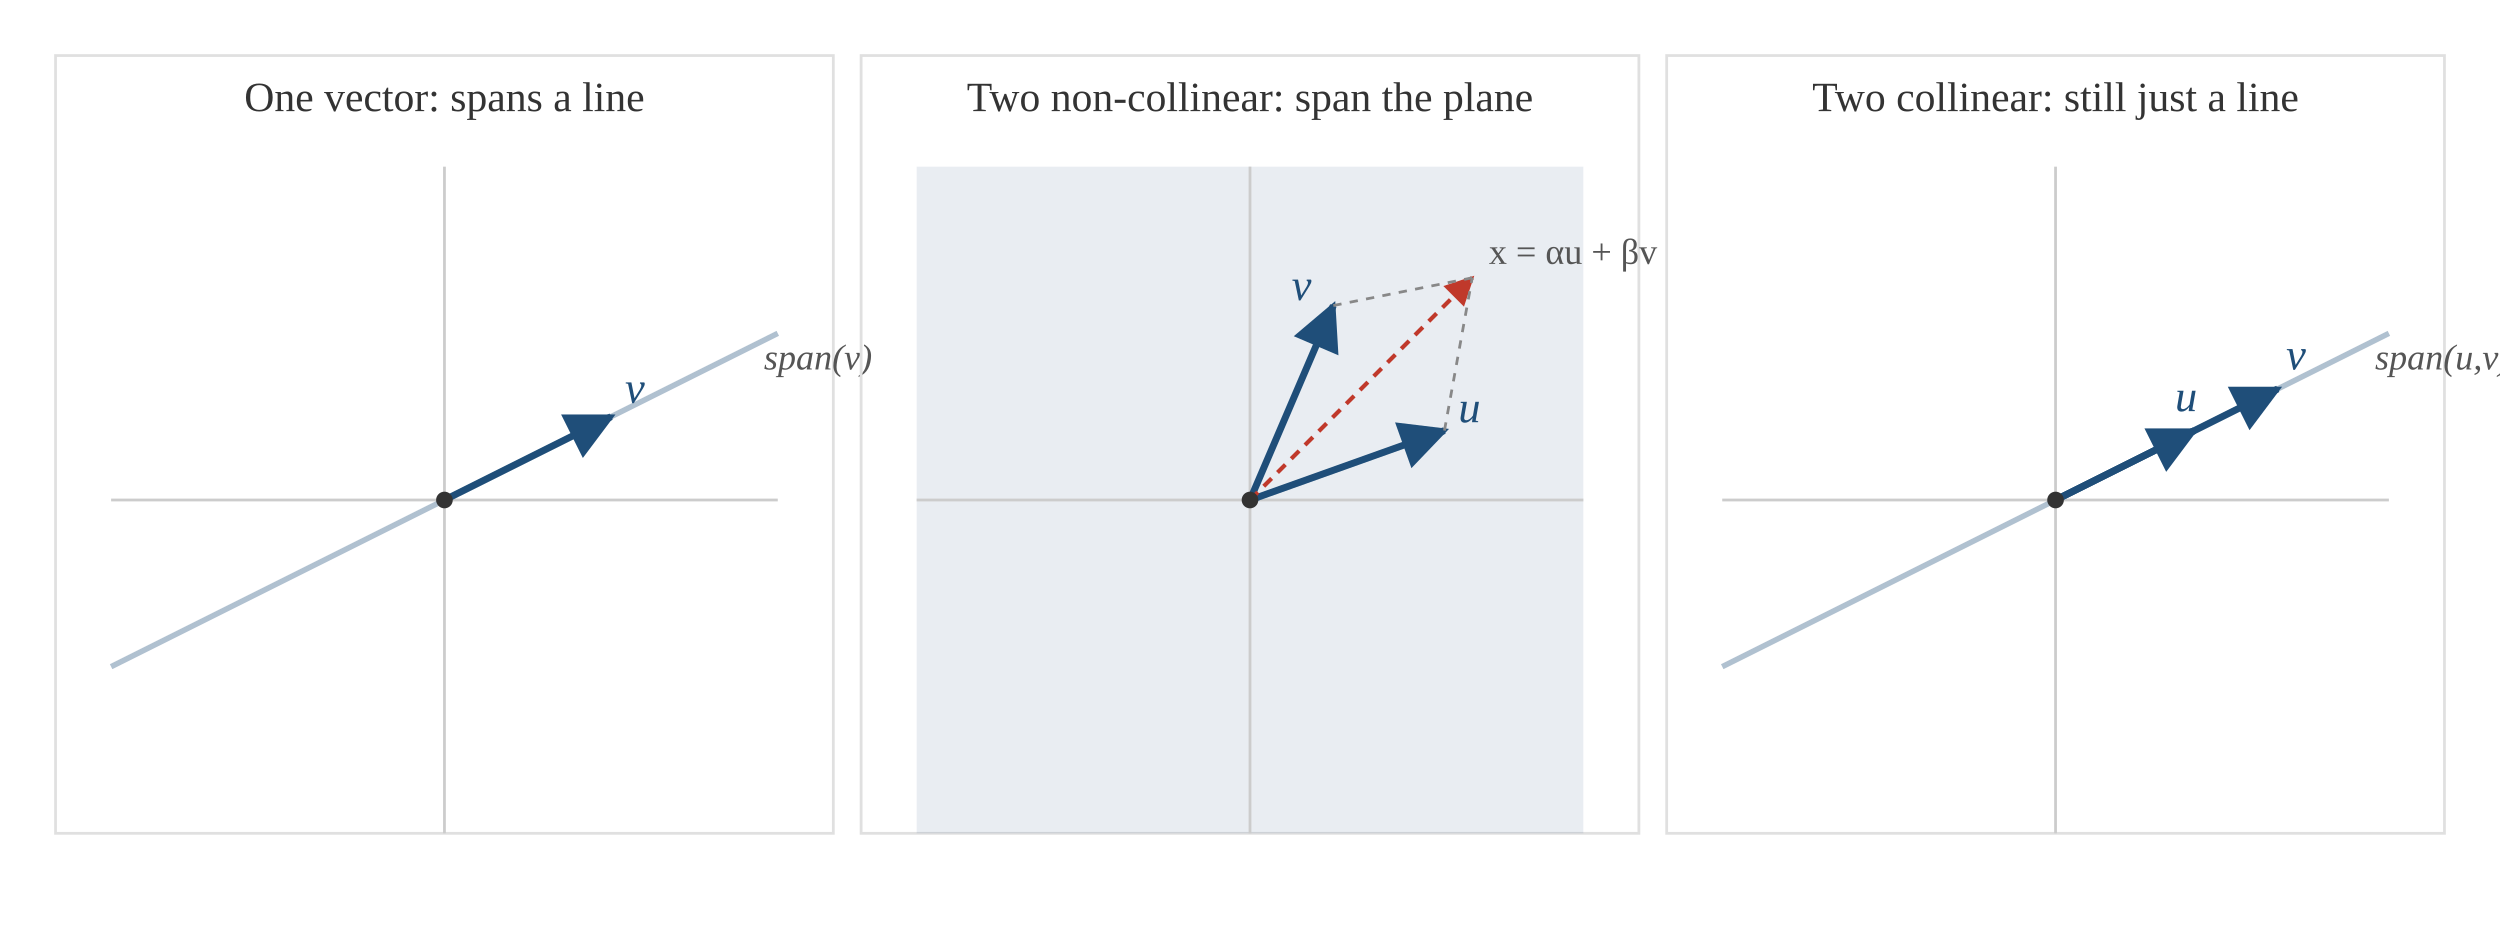
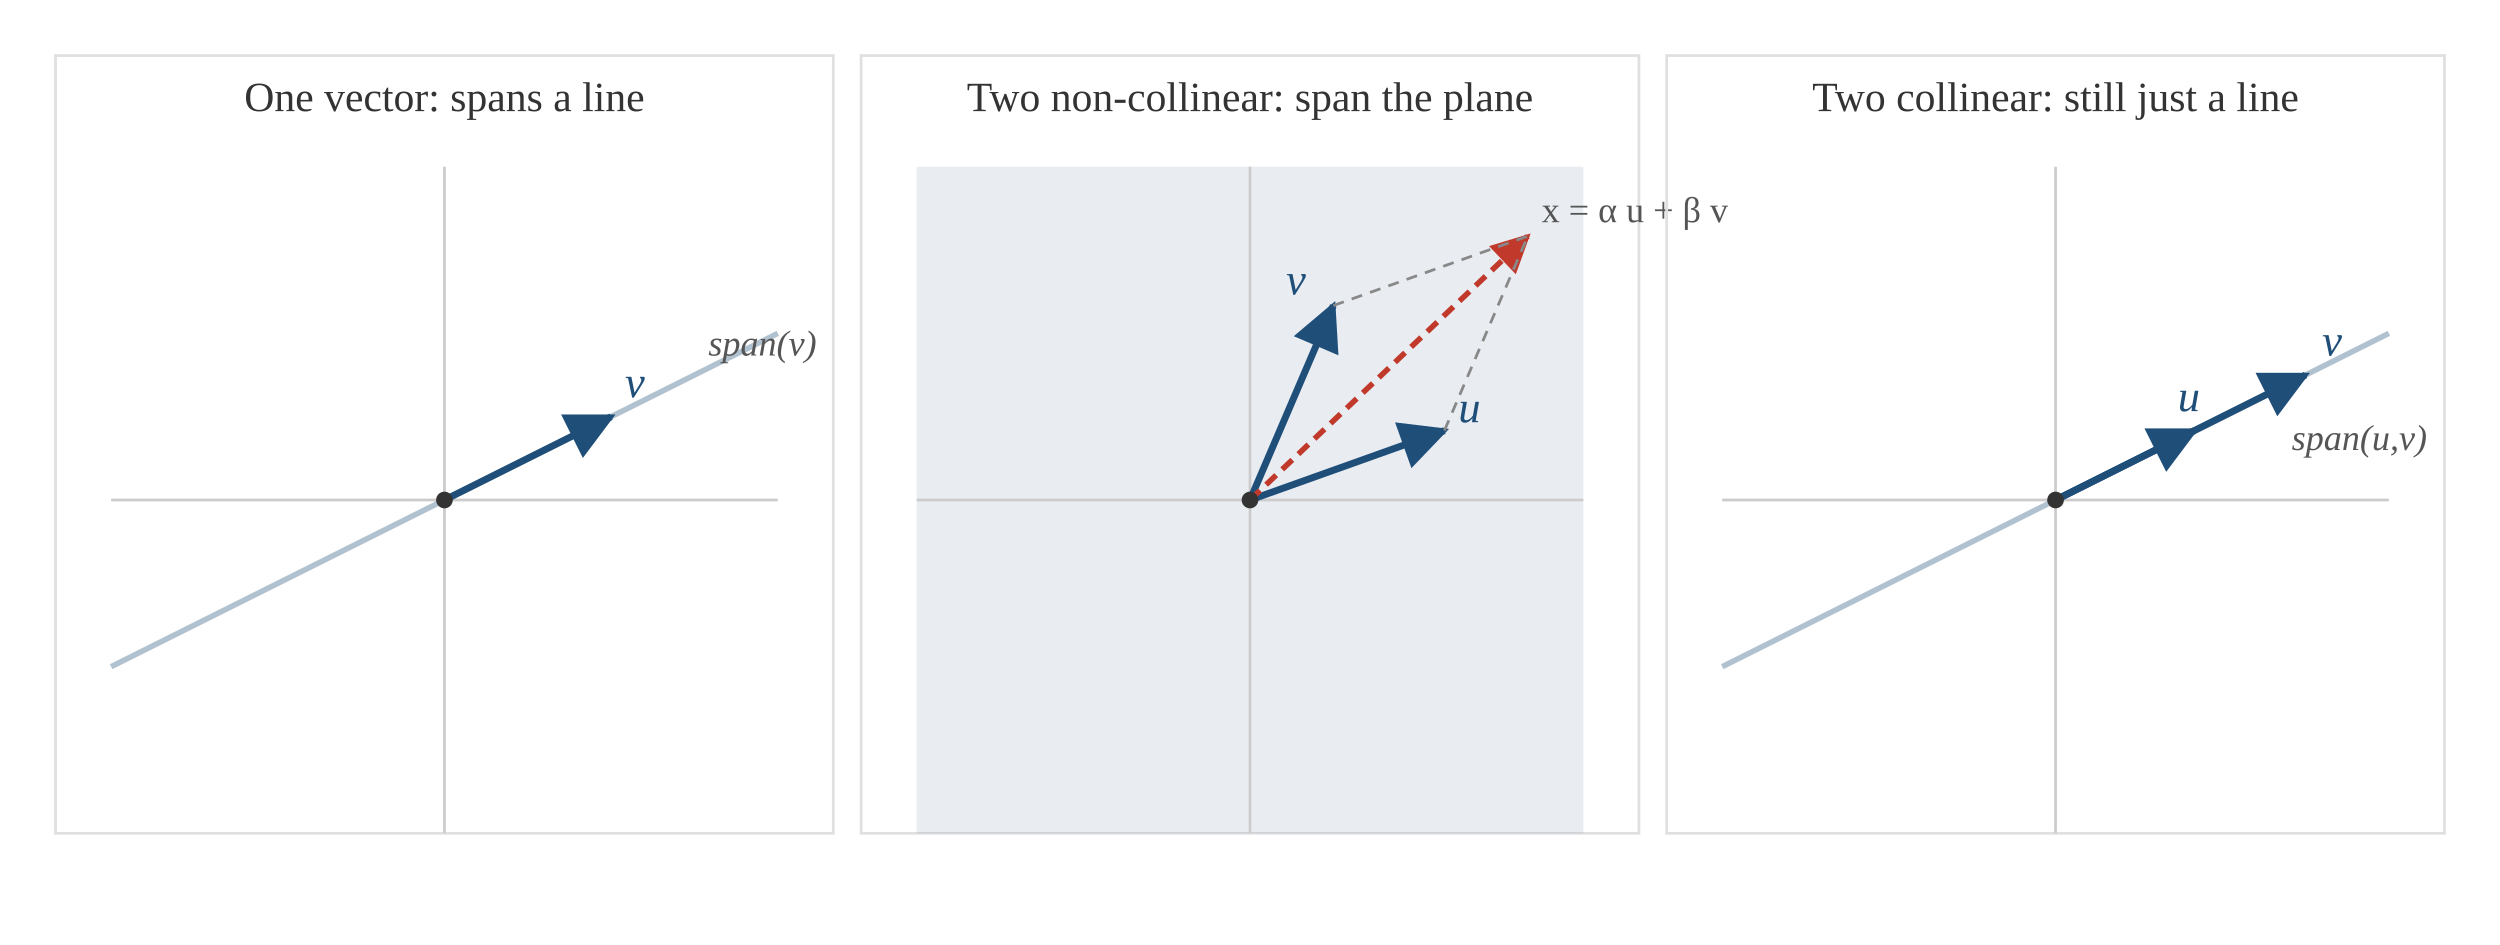
<svg xmlns="http://www.w3.org/2000/svg" viewBox="0 0 900 340" font-family="Georgia, 'Times New Roman', serif">
  <defs>
    <marker id="arrow" viewBox="0 0 10 10" refX="9" refY="5" markerWidth="7" markerHeight="7" orient="auto-start-reverse">
      <path d="M 0 0 L 10 5 L 0 10 z" fill="#1f4e79" />
-     </marker>
-     <marker id="arrowFaint" viewBox="0 0 10 10" refX="9" refY="5" markerWidth="6" markerHeight="6" orient="auto-start-reverse">
-       <path d="M 0 0 L 10 5 L 0 10 z" fill="#888" />
    </marker>
    <marker id="arrowRed" viewBox="0 0 10 10" refX="9" refY="5" markerWidth="7" markerHeight="7" orient="auto-start-reverse">
      <path d="M 0 0 L 10 5 L 0 10 z" fill="#c0392b" />
    </marker>
  </defs>
  <style>
    .axis { stroke: #ccc; stroke-width: 1; }
    .span-line { stroke: #1f4e79; stroke-width: 2; stroke-opacity: 0.35; }
    .span-fill { fill: #1f4e79; fill-opacity: 0.10; }
    .vec { stroke: #1f4e79; stroke-width: 2.5; fill: none; }
-     .vec-red { stroke: #c0392b; stroke-width: 2.5; fill: none; }
+     .vec-red { stroke: #c0392b; stroke-width: 2; fill: none; stroke-dasharray: 5 3; }
+     .ghost { stroke: #888; stroke-width: 1; stroke-dasharray: 4 3; fill: none; }
    .label { font-size: 16px; font-style: italic; }
    .title { font-size: 15px; fill: #333; }
    .caption { font-size: 13px; fill: #555; }
    .origin { fill: #333; }
  </style>
  <g transform="translate(20,20)">
    <rect x="0" y="0" width="280" height="280" fill="none" stroke="#e0e0e0" />
    <text x="140" y="20" text-anchor="middle" class="title">One vector: spans a line</text>
    <line x1="20" y1="160" x2="260" y2="160" class="axis" />
    <line x1="140" y1="40" x2="140" y2="280" class="axis" />
-     <line x1="20" y1="220" x2="260" y2="100" class="span-line" stroke-dasharray="0" />
+     <line x1="20" y1="220" x2="260" y2="100" class="span-line" />
    <line x1="140" y1="160" x2="200" y2="130" class="vec" marker-end="url(#arrow)" />
    <circle cx="140" cy="160" r="3" class="origin" />
-     <text x="205" y="125" class="label" fill="#1f4e79">v</text>
-     <text x="255" y="113" class="caption" fill="#1f4e79" font-style="italic">span(v)</text>
+     <text x="205" y="123" class="label" fill="#1f4e79">v</text>
+     <text x="235" y="108" class="caption" fill="#1f4e79" font-style="italic">span(v)</text>
  </g>
  <g transform="translate(310,20)">
    <rect x="0" y="0" width="280" height="280" fill="none" stroke="#e0e0e0" />
    <text x="140" y="20" text-anchor="middle" class="title">Two non-collinear: span the plane</text>
    <rect x="20" y="40" width="240" height="240" class="span-fill" />
    <line x1="20" y1="160" x2="260" y2="160" class="axis" />
    <line x1="140" y1="40" x2="140" y2="280" class="axis" />
    <line x1="140" y1="160" x2="210" y2="135" class="vec" marker-end="url(#arrow)" />
    <line x1="140" y1="160" x2="170" y2="90" class="vec" marker-end="url(#arrow)" />
-     <line x1="140" y1="160" x2="220" y2="80" stroke="#c0392b" stroke-width="1.5" stroke-dasharray="4 3" fill="none" marker-end="url(#arrowRed)" />
-     <line x1="210" y1="135" x2="220" y2="80" stroke="#888" stroke-width="1" stroke-dasharray="3 3" />
-     <line x1="170" y1="90" x2="220" y2="80" stroke="#888" stroke-width="1" stroke-dasharray="3 3" />
+     <line x1="140" y1="160" x2="240" y2="65" class="vec-red" marker-end="url(#arrowRed)" />
+     <line x1="210" y1="135" x2="240" y2="65" class="ghost" />
+     <line x1="170" y1="90" x2="240" y2="65" class="ghost" />
    <circle cx="140" cy="160" r="3" class="origin" />
    <text x="215" y="132" class="label" fill="#1f4e79">u</text>
-     <text x="155" y="88" class="label" fill="#1f4e79">v</text>
-     <text x="226" y="75" class="caption" fill="#c0392b">x = αu + βv</text>
+     <text x="153" y="86" class="label" fill="#1f4e79">v</text>
+     <text x="245" y="60" class="caption" fill="#c0392b">x = α u + β v</text>
  </g>
  <g transform="translate(600,20)">
    <rect x="0" y="0" width="280" height="280" fill="none" stroke="#e0e0e0" />
    <text x="140" y="20" text-anchor="middle" class="title">Two collinear: still just a line</text>
    <line x1="20" y1="160" x2="260" y2="160" class="axis" />
    <line x1="140" y1="40" x2="140" y2="280" class="axis" />
    <line x1="20" y1="220" x2="260" y2="100" class="span-line" />
    <line x1="140" y1="160" x2="190" y2="135" class="vec" marker-end="url(#arrow)" />
-     <line x1="140" y1="160" x2="220" y2="120" class="vec" marker-end="url(#arrow)" />
+     <line x1="140" y1="160" x2="230" y2="115" class="vec" marker-end="url(#arrow)" />
    <circle cx="140" cy="160" r="3" class="origin" />
-     <text x="183" y="128" class="label" fill="#1f4e79">u</text>
-     <text x="223" y="113" class="label" fill="#1f4e79">v</text>
-     <text x="255" y="113" class="caption" fill="#1f4e79" font-style="italic">span(u,v)</text>
+     <text x="184" y="128" class="label" fill="#1f4e79">u</text>
+     <text x="236" y="108" class="label" fill="#1f4e79">v</text>
+     <text x="225" y="142" class="caption" fill="#1f4e79" font-style="italic">span(u,v)</text>
  </g>
</svg>
